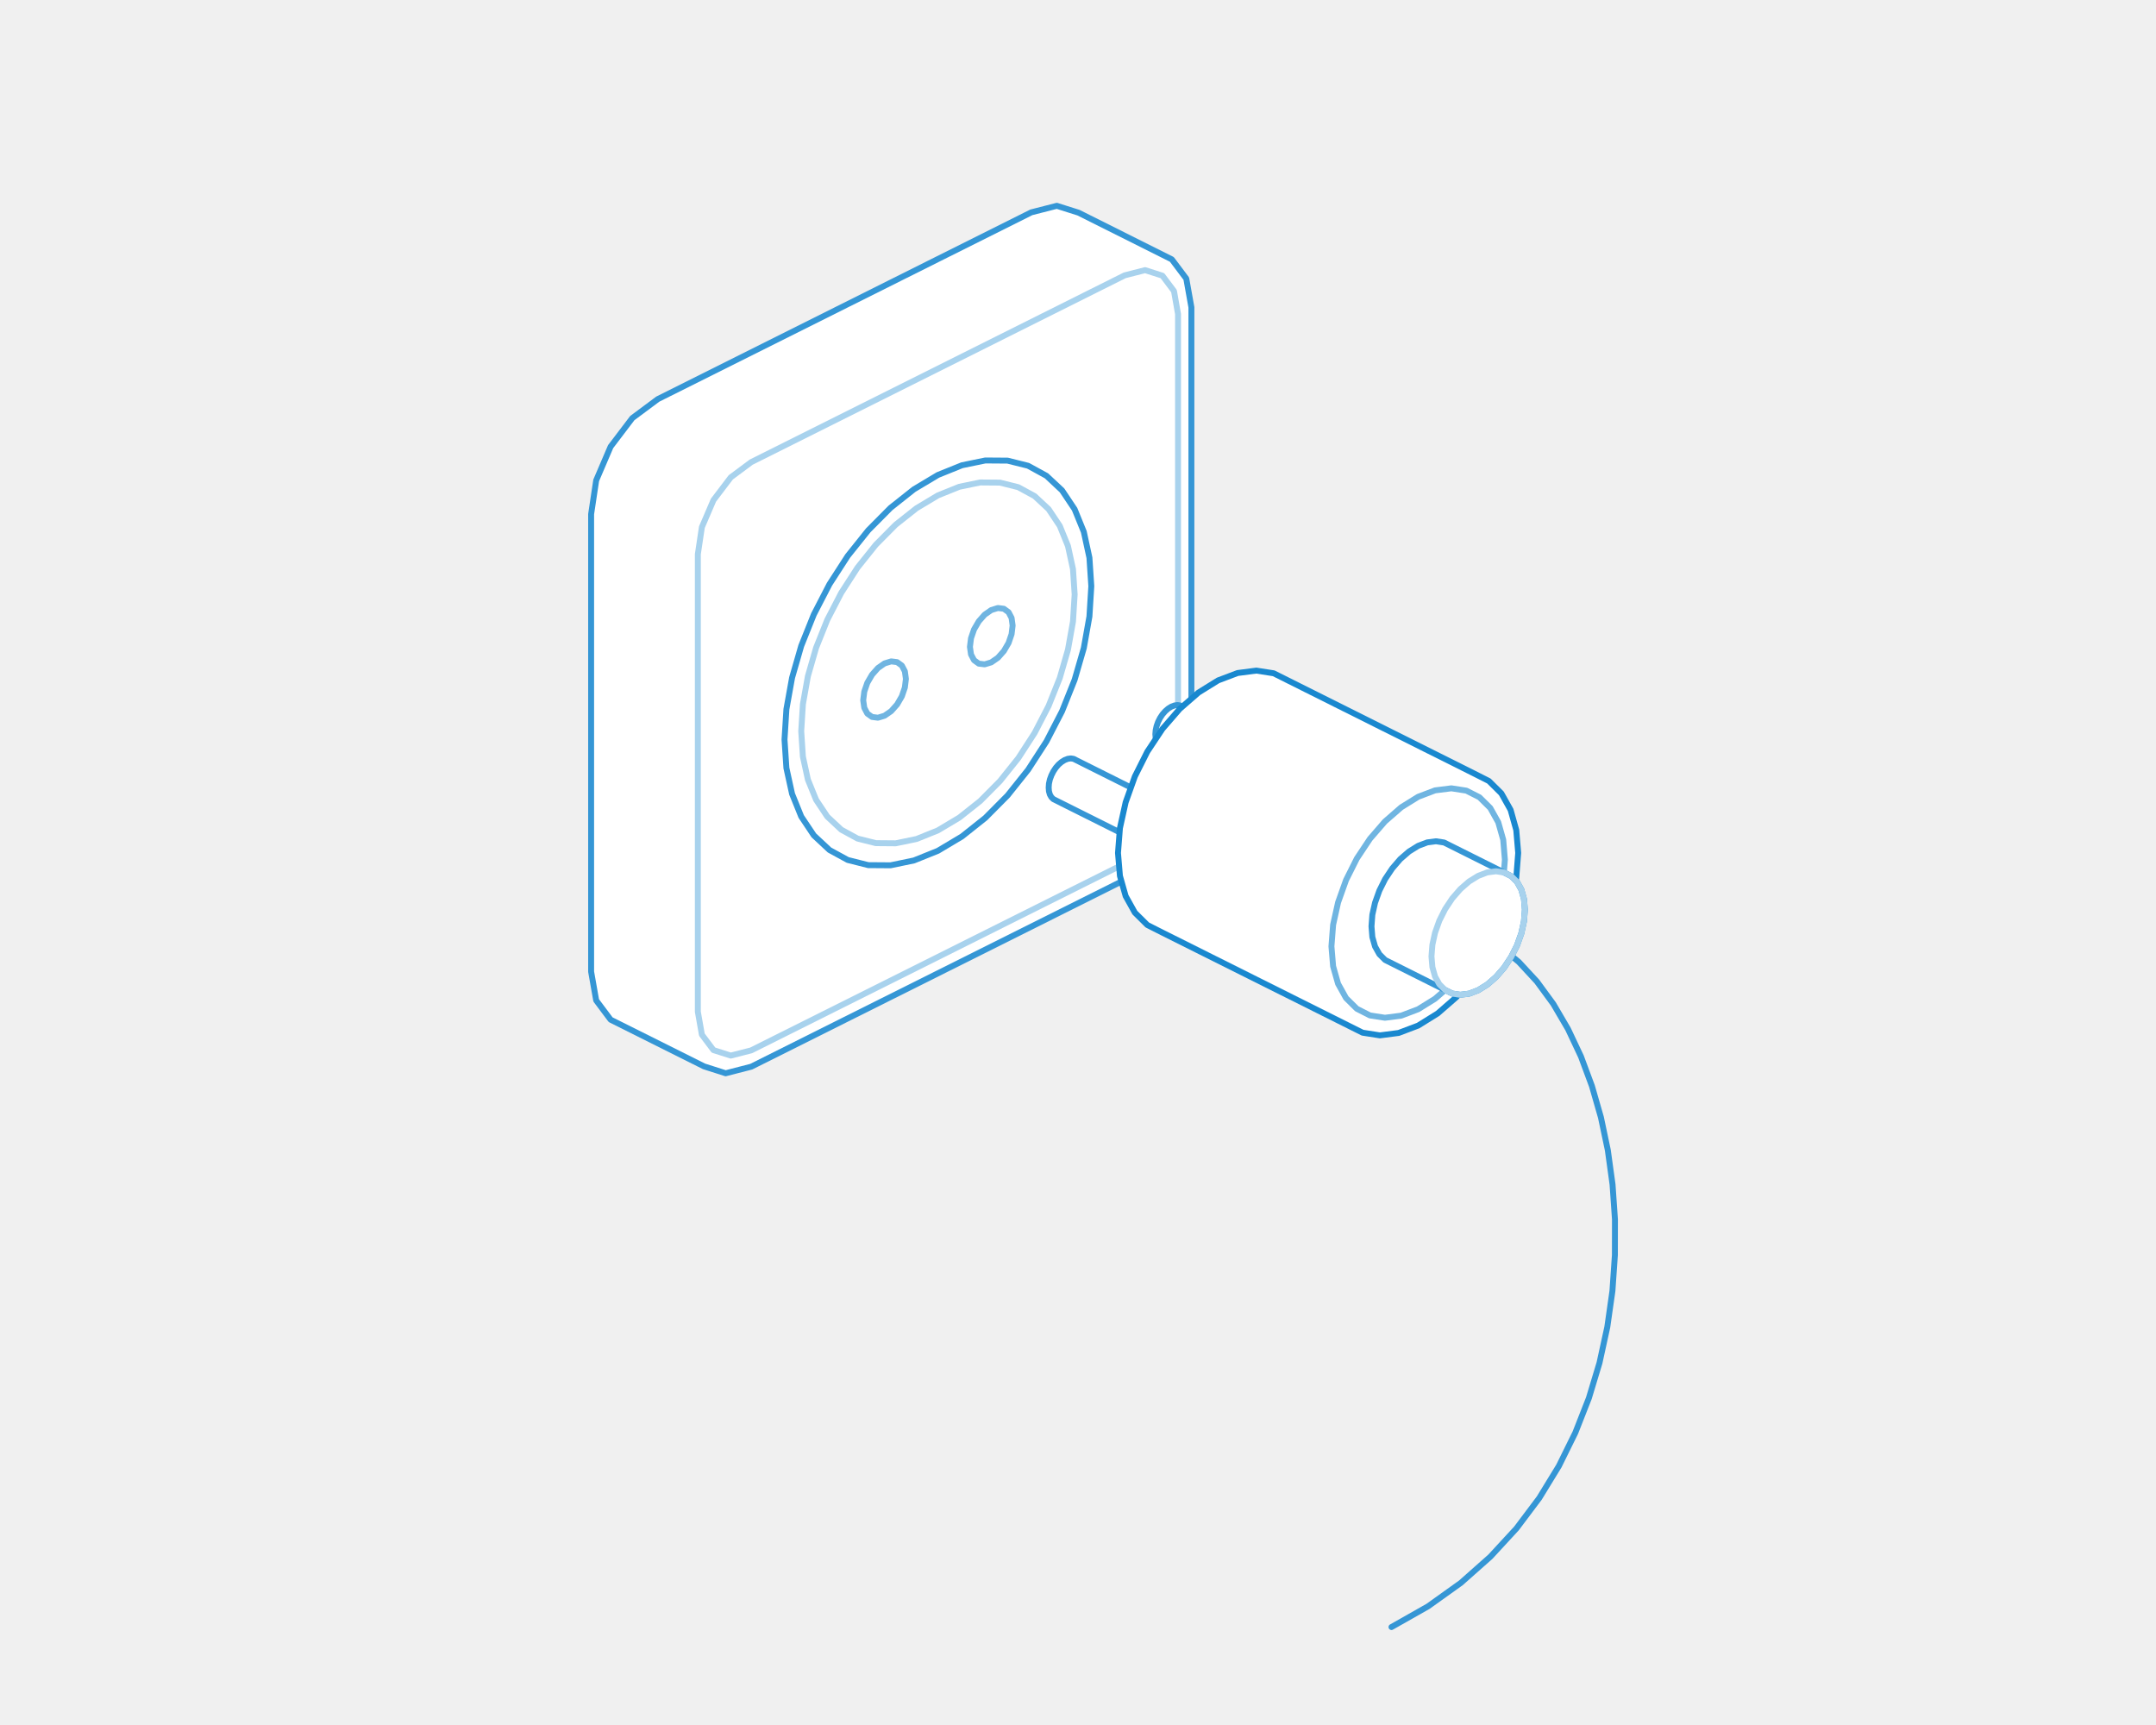
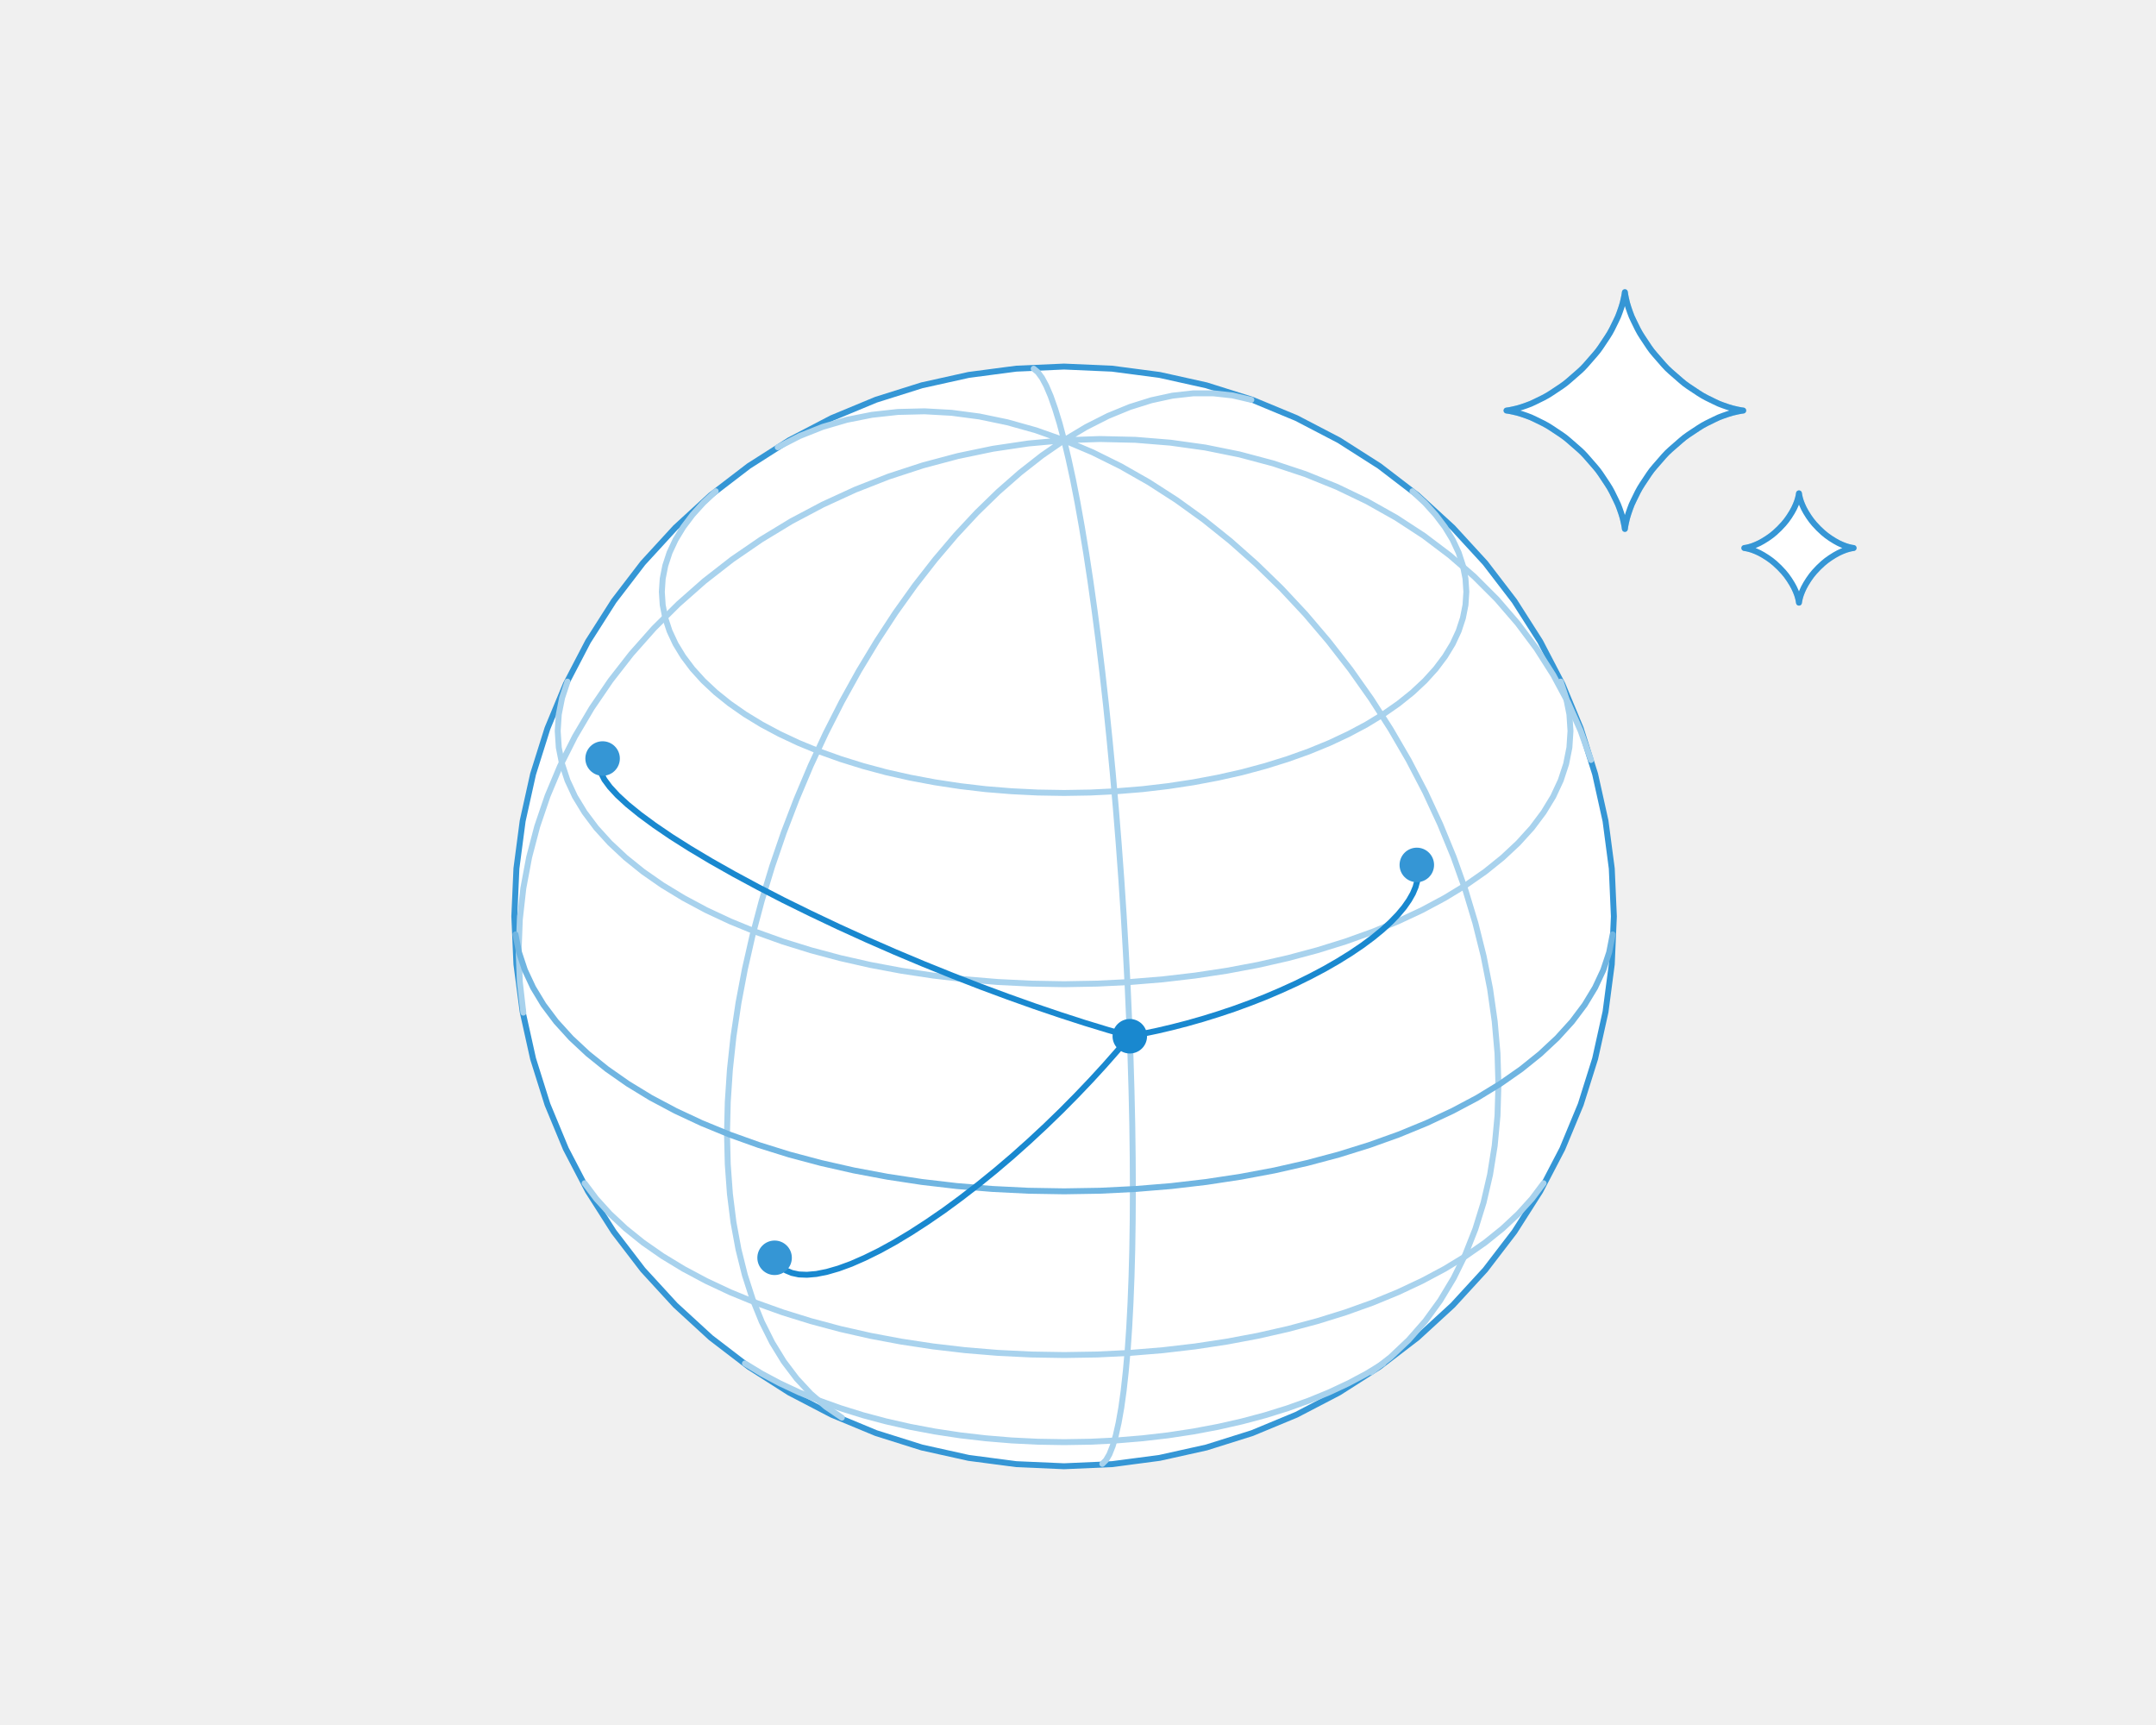
- <svg xmlns="http://www.w3.org/2000/svg" viewBox="0 0 400 320" width="400" height="320" role="img" aria-label="A plug with a cable, about to slide into a wall socket.">
+ <svg xmlns="http://www.w3.org/2000/svg" viewBox="0 0 400 320" width="400" height="320" role="img" aria-label="A globe with service points on it, linked by arcs to one hub, and two AI sparks beside it.">
  <g>
-     <g>
-       <path d="M109.67 95.38L110.61 89.11L113.29 82.85L117.31 77.56L122.04 74.04L191.34 39.39L196.07 38.18L200.09 39.45L217.41 48.12L220.09 51.69L221.04 57.02L221.04 141.89L220.09 148.16L217.41 154.42L213.4 159.71L208.66 163.23L139.37 197.88L134.63 199.1L130.62 197.82L113.29 189.16L110.61 185.58L109.67 180.25Z" fill="#FFFFFF" stroke="#3596D5" stroke-width="1.1" stroke-linecap="round" stroke-linejoin="round" vector-effect="non-scaling-stroke" />
-       <path d="M129.47 102.81L130.22 97.79L132.37 92.78L135.58 88.55L139.37 85.73L208.66 51.08L212.45 50.11L215.66 51.14L217.81 54L218.56 58.26L218.56 143.13L217.81 148.15L215.66 153.15L212.45 157.39L208.66 160.2L139.37 194.85L135.58 195.82L132.37 194.8L130.22 191.94L129.47 187.68Z" fill="none" stroke="#A8D2ED" stroke-width="1.1" stroke-linecap="round" stroke-linejoin="round" vector-effect="non-scaling-stroke" />
-     </g>
-     <path d="M145.55 137.2L145.9 131.57L146.95 125.73L148.65 119.82L150.99 113.99L153.89 108.38L157.28 103.13L161.09 98.37L165.22 94.21L169.56 90.77L174.01 88.11L178.47 86.31L182.81 85.42L186.93 85.45L190.74 86.4L194.14 88.26L197.04 90.97L199.37 94.46L201.08 98.66L202.12 103.46L202.47 108.74L202.12 114.37L201.08 120.21L199.37 126.11L197.04 131.94L194.14 137.55L190.74 142.8L186.93 147.57L182.81 151.72L178.47 155.17L174.01 157.83L169.56 159.62L165.22 160.52L161.09 160.49L157.28 159.53L153.89 157.68L150.99 154.97L148.65 151.47L146.95 147.27L145.9 142.48Z" fill="none" stroke="#3596D5" stroke-width="1.1" stroke-linecap="round" stroke-linejoin="round" vector-effect="non-scaling-stroke" />
-     <path d="M148.65 135.65L148.96 130.64L149.89 125.43L151.41 120.16L153.49 114.97L156.08 109.97L159.1 105.29L162.5 101.04L166.17 97.34L170.05 94.27L174.01 91.9L177.98 90.3L181.85 89.5L185.53 89.53L188.92 90.38L191.95 92.03L194.54 94.44L196.62 97.56L198.14 101.3L199.07 105.58L199.38 110.28L199.07 115.3L198.14 120.51L196.62 125.77L194.54 130.97L191.95 135.97L188.92 140.65L185.53 144.89L181.85 148.6L177.98 151.67L174.01 154.04L170.05 155.64L166.17 156.44L162.5 156.41L159.1 155.56L156.08 153.91L153.49 151.49L151.41 148.37L149.89 144.63L148.96 140.36Z" fill="none" stroke="#A8D2ED" stroke-width="1.1" stroke-linecap="round" stroke-linejoin="round" vector-effect="non-scaling-stroke" />
-     <path d="M179.95 120L180.15 118.4L180.71 116.77L181.59 115.26L182.69 114.02L183.91 113.17L185.14 112.79L186.24 112.93L187.12 113.57L187.68 114.64L187.87 116.04L187.68 117.63L187.12 119.27L186.24 120.78L185.14 122.02L183.91 122.87L182.69 123.24L181.59 123.11L180.71 122.47L180.15 121.4Z" fill="none" stroke="#70B5E1" stroke-width="1.1" stroke-linecap="round" stroke-linejoin="round" vector-effect="non-scaling-stroke" />
-     <path d="M160.15 129.9L160.35 128.3L160.91 126.67L161.79 125.16L162.89 123.92L164.11 123.07L165.34 122.69L166.44 122.83L167.32 123.47L167.88 124.54L168.07 125.94L167.88 127.53L167.32 129.17L166.44 130.68L165.34 131.92L164.11 132.77L162.89 133.14L161.79 133L160.91 132.37L160.35 131.3Z" fill="none" stroke="#70B5E1" stroke-width="1.1" stroke-linecap="round" stroke-linejoin="round" vector-effect="non-scaling-stroke" />
-     <path d="M214.35 136.21L214.41 135.47L214.58 134.7L214.85 133.94L215.22 133.2L215.67 132.52L216.19 131.93L216.74 131.45L217.32 131.09L217.9 130.87L218.46 130.79L218.97 130.87L237.54 140.15L237.99 140.38L238.36 140.75L238.63 141.24L238.8 141.84L238.86 142.52L238.8 143.26L238.63 144.02L238.36 144.79L237.99 145.53L237.54 146.2L237.02 146.8L236.47 147.28L235.89 147.64L235.31 147.86L234.75 147.93L234.24 147.85L215.67 138.57L215.22 138.35L214.85 137.98L214.58 137.49L214.41 136.89Z" fill="#FFFFFF" stroke="#3596D5" stroke-width="1.1" stroke-linecap="round" stroke-linejoin="round" vector-effect="non-scaling-stroke" />
-     <path d="M194.56 146.11L194.61 145.37L194.78 144.6L195.06 143.84L195.43 143.1L195.88 142.42L196.39 141.83L196.95 141.35L197.53 140.99L198.1 140.77L198.66 140.69L199.18 140.77L217.74 150.05L218.19 150.28L218.56 150.65L218.83 151.14L219 151.74L219.06 152.42L219 153.16L218.83 153.92L218.56 154.69L218.19 155.43L217.74 156.1L217.22 156.7L216.67 157.18L216.09 157.54L215.51 157.76L214.95 157.83L214.44 157.75L195.88 148.47L195.43 148.24L195.06 147.88L194.78 147.39L194.61 146.79Z" fill="#FFFFFF" stroke="#3596D5" stroke-width="1.1" stroke-linecap="round" stroke-linejoin="round" vector-effect="non-scaling-stroke" />
-     <path d="M274.25 173.08L278.14 175.44L281.78 178.45L285.13 182.07L288.18 186.23L290.91 190.89L293.31 195.98L295.35 201.47L297.02 207.29L298.3 213.38L299.17 219.71L299.62 226.2L299.61 232.82L299.15 239.49L298.2 246.18L296.75 252.83L294.78 259.37L292.27 265.77L289.21 271.97L285.58 277.9L281.35 283.53L276.51 288.78L271.05 293.62L264.94 297.99L258.16 301.83" fill="none" stroke="#3596D5" stroke-width="1.1" stroke-linecap="round" stroke-linejoin="round" vector-effect="non-scaling-stroke" />
-     <path d="M207.42 158.23L207.78 153.62L208.84 148.83L210.55 144.04L212.86 139.44L215.67 135.21L218.88 131.5L222.36 128.47L225.99 126.22L229.61 124.85L233.09 124.4L236.3 124.9L273.42 143.46L276.23 144.88L278.54 147.17L280.26 150.24L281.31 153.98L281.67 158.23L281.31 162.85L280.26 167.64L278.54 172.43L276.23 177.03L273.42 181.26L270.21 184.97L266.73 188L263.11 190.25L259.49 191.62L256.01 192.07L252.8 191.57L215.67 173.01L212.86 171.59L210.55 169.3L208.84 166.23L207.78 162.49Z" fill="#FFFFFF" stroke="#1988CF" stroke-width="1.1" stroke-linecap="round" stroke-linejoin="round" vector-effect="non-scaling-stroke" />
-     <path d="M247.02 175.56L247.33 171.56L248.25 167.41L249.73 163.26L251.73 159.27L254.17 155.6L256.95 152.39L259.97 149.76L263.11 147.81L266.25 146.62L269.27 146.24L272.05 146.67L274.48 147.9L276.48 149.88L277.97 152.54L278.89 155.78L279.2 159.47L278.89 163.47L277.97 167.62L276.48 171.77L274.48 175.76L272.05 179.43L269.27 182.64L266.25 185.27L263.11 187.22L259.97 188.41L256.95 188.8L254.17 188.37L251.73 187.13L249.73 185.15L248.25 182.49L247.33 179.25Z" fill="none" stroke="#70B5E1" stroke-width="1.1" stroke-linecap="round" stroke-linejoin="round" vector-effect="non-scaling-stroke" />
-     <path d="M254.45 171.85L254.61 169.69L255.11 167.46L255.91 165.22L256.98 163.08L258.3 161.1L259.79 159.37L261.42 157.96L263.11 156.91L264.8 156.27L266.42 156.06L267.92 156.29L279.06 161.86L280.37 162.52L281.45 163.59L282.25 165.02L282.74 166.77L282.91 168.75L282.74 170.91L282.25 173.14L281.45 175.38L280.37 177.52L279.06 179.5L277.56 181.23L275.94 182.64L274.25 183.69L272.56 184.33L270.93 184.54L269.43 184.31L258.3 178.74L256.98 178.08L255.91 177.01L255.11 175.58L254.61 173.83Z" fill="#FFFFFF" stroke="#3596D5" stroke-width="1.1" stroke-linecap="round" stroke-linejoin="round" vector-effect="non-scaling-stroke" />
-     <path d="M265.58 177.42L265.75 175.26L266.24 173.03L267.04 170.79L268.12 168.64L269.43 166.67L270.93 164.94L272.56 163.52L274.25 162.48L275.94 161.83L277.56 161.63L279.06 161.86L280.37 162.52L281.45 163.59L282.25 165.02L282.74 166.77L282.91 168.75L282.74 170.91L282.25 173.14L281.45 175.38L280.37 177.52L279.06 179.5L277.56 181.23L275.94 182.64L274.25 183.69L272.56 184.33L270.93 184.54L269.43 184.31L268.12 183.65L267.04 182.58L266.24 181.15L265.75 179.4Z" fill="none" stroke="#A8D2ED" stroke-width="1.1" stroke-linecap="round" stroke-linejoin="round" vector-effect="non-scaling-stroke" />
+     <path d="M95.42 170L95.81 161.11L96.97 152.29L98.9 143.6L101.57 135.11L104.98 126.89L109.09 119L113.87 111.5L119.28 104.44L125.3 97.88L131.86 91.86L138.92 86.45L146.42 81.67L154.31 77.56L162.53 74.15L171.02 71.48L179.71 69.55L188.53 68.39L197.42 68L206.31 68.39L215.13 69.55L223.82 71.48L232.31 74.15L240.53 77.56L248.42 81.67L255.92 86.45L262.98 91.86L269.54 97.88L275.56 104.44L280.97 111.5L285.75 119L289.86 126.89L293.27 135.11L295.94 143.6L297.87 152.29L299.03 161.11L299.42 170L299.03 178.89L297.87 187.71L295.94 196.4L293.27 204.89L289.86 213.11L285.75 221L280.97 228.5L275.56 235.56L269.54 242.12L262.98 248.14L255.92 253.55L248.42 258.33L240.53 262.44L232.31 265.85L223.82 268.52L215.13 270.45L206.31 271.61L197.42 272L188.53 271.61L179.71 270.45L171.02 268.52L162.53 265.85L154.31 262.44L146.42 258.33L138.92 253.55L131.86 248.14L125.3 242.12L119.28 235.56L113.87 228.5L109.09 221L104.98 213.11L101.57 204.89L98.9 196.4L96.97 187.71L95.81 178.89Z" fill="#FFFFFF" stroke="#3596D5" stroke-width="1.1" stroke-linecap="round" stroke-linejoin="round" vector-effect="non-scaling-stroke" />
+     <path d="M250.19 256.6L246.63 258.27L242.85 259.82L238.88 261.24L234.74 262.53L230.43 263.68L225.98 264.69L221.41 265.55L216.74 266.26L211.98 266.81L207.16 267.21L202.3 267.45L197.42 267.53L192.54 267.45L187.68 267.21L182.86 266.81L178.1 266.26L173.43 265.55L168.86 264.69L164.41 263.68L160.1 262.53L155.96 261.24L151.99 259.82L148.21 258.27L144.65 256.6L141.31 254.82L138.21 252.93M256.63 252.93L253.53 254.82L250.19 256.6M263.85 237.61L259.36 239.72L254.61 241.67L249.61 243.46L244.39 245.08L238.97 246.53L233.37 247.8L227.62 248.88L221.74 249.77L215.75 250.47L209.68 250.97L203.56 251.27L197.42 251.37L191.28 251.27L185.16 250.97L179.09 250.47L173.1 249.77L167.22 248.88L161.47 247.8L155.87 246.53L150.45 245.08L145.23 243.46L140.23 241.67L135.48 239.72L130.99 237.61L126.79 235.37L122.89 233L119.3 230.5L116.06 227.89L113.16 225.18L110.62 222.38L108.46 219.5M286.38 219.5L284.22 222.38L281.68 225.18L278.78 227.89L275.54 230.5L271.95 233L268.05 235.37L263.85 237.61M263.85 168.82L259.36 170.92L254.61 172.87L249.61 174.66L244.39 176.28L238.97 177.73L233.37 179L227.62 180.08L221.74 180.97L215.75 181.67L209.68 182.17L203.56 182.47L197.42 182.58L191.28 182.47L185.16 182.17L179.09 181.67L173.1 180.97L167.22 180.08L161.47 179L155.87 177.73L150.45 176.28L145.23 174.66L140.23 172.87L135.48 170.92L130.99 168.82L126.79 166.57L122.89 164.2L119.3 161.7L116.06 159.09L113.16 156.38L110.62 153.58L108.46 150.7L106.67 147.76L105.28 144.77L104.28 141.73L103.67 138.67L103.47 135.6L103.67 132.53L104.28 129.47L105.28 126.44M289.56 126.44L290.56 129.47L291.17 132.53L291.37 135.6L291.17 138.67L290.56 141.73L289.56 144.77L288.17 147.76L286.38 150.7L284.22 153.58L281.68 156.38L278.78 159.09L275.54 161.7L271.95 164.2L268.05 166.57L263.85 168.82M250.19 136.17L246.63 137.84L242.85 139.39L238.88 140.81L234.74 142.1L230.43 143.26L225.98 144.26L221.41 145.12L216.74 145.83L211.98 146.39L207.16 146.78L202.3 147.02L197.42 147.1L192.54 147.02L187.68 146.78L182.86 146.39L178.1 145.83L173.43 145.12L168.86 144.26L164.41 143.26L160.1 142.1L155.96 140.81L151.99 139.39L148.21 137.84L144.65 136.17L141.31 134.39L138.21 132.5L135.37 130.52L132.79 128.45L130.48 126.29L128.47 124.07L126.75 121.78L125.33 119.45L124.22 117.07L123.43 114.66L122.95 112.23L122.79 109.79L122.95 107.35L123.43 104.92L124.22 102.51L125.33 100.13L126.75 97.79L128.47 95.51L130.48 93.28L132.79 91.13M262.05 91.13L264.36 93.28L266.37 95.51L268.09 97.79L269.51 100.13L270.62 102.51L271.41 104.92L271.89 107.35L272.05 109.79L271.89 112.23L271.41 114.66L270.62 117.07L269.51 119.45L268.09 121.78L266.37 124.07L264.36 126.29L262.05 128.45L259.47 130.52L256.63 132.5L253.53 134.39L250.19 136.17" fill="none" stroke="#A8D2ED" stroke-width="1.1" stroke-linecap="round" stroke-linejoin="round" vector-effect="non-scaling-stroke" />
+     <path d="M210.18 220.6L210.15 214.71L210.07 208.64L209.93 202.39L209.74 196.01L209.5 189.52L209.21 182.94L208.86 176.31L208.47 169.65L208.03 163L207.54 156.37L207.01 149.8L206.44 143.32L205.83 136.95L205.19 130.72L204.51 124.66L203.8 118.8L203.06 113.15L202.3 107.75L201.52 102.62L200.72 97.77L199.91 93.23L199.09 89.03L198.25 85.16L197.42 81.67L196.59 78.55L195.75 75.82L194.93 73.49L194.12 71.58L193.32 70.09L192.54 69.03L191.78 68.4M204.51 271.56L205.19 270.88L205.83 269.78L206.44 268.24L207.01 266.29L207.54 263.92L208.03 261.15L208.47 257.99L208.86 254.45L209.21 250.55L209.5 246.31L209.74 241.74L209.93 236.86L210.07 231.7L210.15 226.27L210.18 220.6M134.88 210.29L135.02 204.43L135.42 198.41L136.08 192.28L137.01 186.05L138.2 179.76L139.64 173.42L141.33 167.07L143.26 160.72L145.42 154.42L147.81 148.19L150.4 142.05L153.2 136.03L156.19 130.15L159.35 124.45L162.68 118.94L166.15 113.64L169.76 108.59L173.49 103.81L177.32 99.3L181.23 95.1L185.22 91.22L189.26 87.68L193.33 84.49L197.42 81.67L201.51 79.22L205.58 77.16L209.62 75.5L213.61 74.25L217.52 73.4L221.35 72.97L225.08 72.96L228.69 73.36L232.16 74.17M156.19 262.98L153.2 260.95L150.4 258.53L147.81 255.74L145.42 252.58L143.26 249.06L141.33 245.2L139.64 241.03L138.2 236.55L137.01 231.78L136.08 226.75L135.42 221.47L135.02 215.98L134.88 210.29M96.22 176.38L96.44 170.59L97.09 164.79L98.17 159.02L99.67 153.3L101.59 147.65L103.92 142.09L106.66 136.65L109.78 131.36L113.28 126.23L117.13 121.29L121.33 116.55L125.86 112.05L130.69 107.79L135.81 103.8L141.2 100.1L146.82 96.69L152.66 93.6L158.69 90.83L164.89 88.4L171.23 86.33L177.68 84.61L184.21 83.25L190.8 82.27L197.42 81.67L204.04 81.44L210.63 81.59L217.16 82.12L223.61 83.02L229.95 84.3L236.15 85.95L242.18 87.95L248.02 90.31L253.64 93.01L259.03 96.04L264.15 99.38L268.98 103.03L273.51 106.96L277.71 111.16L281.56 115.62L285.06 120.31L288.18 125.21L290.92 130.3L293.25 135.57L295.17 140.98M97.09 187.85L96.44 182.14L96.22 176.38M144.29 82.97L148.37 80.88L152.65 79.18L157.13 77.87L161.78 76.95L166.58 76.42L171.52 76.3L176.56 76.58L181.7 77.26L186.9 78.34L192.15 79.81L197.42 81.67L202.69 83.9L207.94 86.5L213.14 89.46L218.28 92.77L223.32 96.4L228.26 100.36L233.06 104.61L237.71 109.13L242.19 113.92L246.47 118.95L250.55 124.2L254.4 129.65L258 135.27L261.35 141.03L264.42 146.92L267.2 152.91L269.69 158.97L271.87 165.08L273.72 171.22L275.25 177.34L276.45 183.43L277.31 189.47L277.83 195.42L278 201.27L277.83 206.98L277.31 212.53L276.45 217.9L275.25 223.07L273.72 228L271.87 232.69L269.69 237.11L267.2 241.25L264.42 245.08L261.35 248.58L258 251.75L254.4 254.57" fill="none" stroke="#A8D2ED" stroke-width="1.1" stroke-linecap="round" stroke-linejoin="round" vector-effect="non-scaling-stroke" />
+     <path d="M269.54 206.06L264.67 208.34L259.51 210.46L254.09 212.4L248.42 214.17L242.53 215.74L236.45 217.12L230.21 218.29L223.82 219.26L217.32 220.02L210.73 220.56L204.09 220.89L197.42 221L190.75 220.89L184.11 220.56L177.52 220.02L171.02 219.26L164.63 218.29L158.39 217.12L152.31 215.74L146.42 214.17L140.75 212.4L135.33 210.46L130.17 208.34L125.3 206.06L120.73 203.63L116.5 201.05L112.61 198.33L109.09 195.5L105.94 192.56L103.18 189.52L100.83 186.39L98.9 183.2L97.38 179.95L96.29 176.66L95.64 173.34M299.2 173.34L298.55 176.66L297.46 179.95L295.94 183.2L294.01 186.39L291.66 189.52L288.9 192.56L285.75 195.5L282.23 198.33L278.34 201.05L274.11 203.63L269.54 206.06" fill="none" stroke="#70B5E1" stroke-width="1.1" stroke-linecap="round" stroke-linejoin="round" vector-effect="non-scaling-stroke" />
+     <path d="M209.61 192.23L207.35 194.88L204.95 197.61L202.41 200.38L199.72 203.2L196.91 206.04L193.98 208.88L190.96 211.69L187.86 214.46L184.7 217.15L181.51 219.74L178.31 222.21L175.14 224.54L172 226.7L168.94 228.68L165.98 230.46L163.14 232.02L160.44 233.35L157.91 234.46L155.56 235.32L153.41 235.94L151.46 236.33L149.72 236.48L148.21 236.42L146.91 236.14L145.82 235.68L144.93 235.04L144.23 234.25L143.71 233.33" fill="none" stroke="#1988CF" stroke-width="1.1" stroke-linecap="round" stroke-linejoin="round" vector-effect="non-scaling-stroke" />
+     <path d="M209.61 192.23L205.55 191.06L201.25 189.75L196.71 188.28L191.96 186.67L187.02 184.91L181.92 183.02L176.69 180.99L171.39 178.85L166.06 176.61L160.74 174.28L155.49 171.89L150.35 169.45L145.37 167L140.61 164.54L136.1 162.11L131.89 159.73L128.02 157.42L124.51 155.2L121.4 153.08L118.7 151.09L116.42 149.24L114.57 147.54L113.15 146L112.13 144.62L111.52 143.4L111.28 142.35L111.39 141.46L111.8 140.71" fill="none" stroke="#1988CF" stroke-width="1.1" stroke-linecap="round" stroke-linejoin="round" vector-effect="non-scaling-stroke" />
+     <path d="M209.61 192.23L212.13 191.75L214.75 191.2L217.47 190.56L220.26 189.84L223.11 189.03L226.01 188.13L228.94 187.15L231.87 186.08L234.78 184.94L237.64 183.72L240.45 182.44L243.16 181.1L245.77 179.72L248.24 178.3L250.56 176.86L252.72 175.4L254.69 173.94L256.46 172.49L258.02 171.06L259.37 169.66L260.5 168.31L261.42 166.99L262.13 165.74L262.63 164.55L262.94 163.42L263.07 162.36L263.03 161.37L262.86 160.45" fill="none" stroke="#1988CF" stroke-width="1.1" stroke-linecap="round" stroke-linejoin="round" vector-effect="non-scaling-stroke" />
+     <circle r="3.2" cx="209.61" cy="192.23" fill="#1988CF" stroke="none" />
+     <circle r="3.2" cx="143.71" cy="233.33" fill="#3596D5" stroke="none" />
+     <circle r="3.2" cx="111.8" cy="140.71" fill="#3596D5" stroke="none" />
+     <circle r="0" cx="104.09" cy="158.88" fill="#3596D5" stroke="none" />
+     <circle r="0" cx="154.78" cy="94.94" fill="#3596D5" stroke="none" />
+     <circle r="0" cx="218.93" cy="160.71" fill="#3596D5" stroke="none" />
+     <circle r="0" cx="278.78" cy="129.28" fill="#3596D5" stroke="none" />
+     <circle r="0" cx="294.68" cy="199.13" fill="#3596D5" stroke="none" />
+     <circle r="3.2" cx="262.86" cy="160.45" fill="#3596D5" stroke="none" />
+     <path d="M279.64 76.18L279.5 76.16L279.64 76.14L279.64 76.14L279.92 76.1L280.2 76.05L280.73 75.94L281.54 75.75L282.33 75.51L283.23 75.2L284.02 74.9L284.79 74.54L286.34 73.78L287.09 73.37L287.81 72.92L289.72 71.65L290.41 71.15L291.06 70.61L293.01 68.91L293.63 68.33L294.21 67.71L295.91 65.76L296.45 65.11L296.95 64.42L298.22 62.51L298.67 61.79L299.08 61.04L299.84 59.49L300.2 58.72L300.5 57.93L300.81 57.03L301.05 56.24L301.24 55.43L301.35 54.9L301.4 54.62L301.44 54.34L301.44 54.34L301.46 54.2L301.48 54.34L301.48 54.34L301.52 54.62L301.57 54.9L301.68 55.43L301.87 56.24L302.11 57.03L302.42 57.93L302.72 58.72L303.08 59.49L303.84 61.04L304.25 61.79L304.7 62.51L305.97 64.42L306.47 65.11L307.01 65.76L308.71 67.71L309.29 68.33L309.91 68.91L311.86 70.61L312.51 71.15L313.2 71.65L315.11 72.92L315.83 73.37L316.58 73.78L318.13 74.54L318.9 74.9L319.69 75.2L320.59 75.51L321.38 75.75L322.19 75.94L322.72 76.05L323 76.1L323.28 76.14L323.28 76.14L323.42 76.16L323.28 76.18L323.28 76.18L323 76.22L322.72 76.27L322.19 76.38L321.38 76.57L320.59 76.81L319.69 77.12L318.9 77.42L318.13 77.78L316.58 78.54L315.83 78.95L315.11 79.4L313.2 80.67L312.51 81.17L311.86 81.71L309.91 83.41L309.29 83.99L308.71 84.61L307.01 86.56L306.47 87.21L305.97 87.9L304.7 89.81L304.25 90.53L303.84 91.28L303.08 92.83L302.72 93.6L302.42 94.39L302.11 95.29L301.87 96.08L301.68 96.89L301.57 97.42L301.52 97.7L301.48 97.98L301.48 97.98L301.46 98.12L301.44 97.98L301.44 97.98L301.4 97.7L301.35 97.42L301.24 96.89L301.05 96.08L300.81 95.29L300.5 94.39L300.2 93.6L299.84 92.83L299.08 91.28L298.67 90.53L298.22 89.81L296.95 87.9L296.45 87.21L295.91 86.56L294.21 84.61L293.63 83.99L293.01 83.41L291.06 81.71L290.41 81.17L289.72 80.67L287.81 79.4L287.09 78.95L286.34 78.54L284.79 77.78L284.02 77.42L283.23 77.12L282.33 76.81L281.54 76.57L280.73 76.38L280.2 76.27L279.92 76.22L279.64 76.18Z" fill="#FFFFFF" stroke="#A8D2ED" stroke-width="1.1" stroke-linecap="round" stroke-linejoin="round" vector-effect="non-scaling-stroke" />
+     <path d="M279.64 76.18L279.5 76.16L279.64 76.14L279.64 76.14L279.92 76.1L280.2 76.05L280.73 75.94L281.54 75.75L282.33 75.51L283.23 75.2L284.02 74.9L284.79 74.54L286.34 73.78L287.09 73.37L287.81 72.92L289.72 71.65L290.41 71.15L291.06 70.61L293.01 68.91L293.63 68.33L294.21 67.71L295.91 65.76L296.45 65.11L296.95 64.42L298.22 62.51L298.67 61.79L299.08 61.04L299.84 59.49L300.2 58.72L300.5 57.93L300.81 57.03L301.05 56.24L301.24 55.43L301.35 54.9L301.4 54.62L301.44 54.34L301.44 54.34L301.46 54.2L301.48 54.34L301.48 54.34L301.52 54.62L301.57 54.9L301.68 55.43L301.87 56.24L302.11 57.03L302.42 57.93L302.72 58.72L303.08 59.49L303.84 61.04L304.25 61.79L304.7 62.51L305.97 64.42L306.47 65.11L307.01 65.76L308.71 67.71L309.29 68.33L309.91 68.91L311.86 70.61L312.51 71.15L313.2 71.65L315.11 72.92L315.83 73.37L316.58 73.78L318.13 74.54L318.9 74.9L319.69 75.2L320.59 75.51L321.38 75.75L322.19 75.94L322.72 76.05L323 76.1L323.28 76.14L323.28 76.14L323.42 76.16L323.28 76.18L323.28 76.18L323 76.22L322.72 76.27L322.19 76.38L321.38 76.57L320.59 76.81L319.69 77.12L318.9 77.42L318.13 77.78L316.58 78.54L315.83 78.95L315.11 79.4L313.2 80.67L312.51 81.17L311.86 81.71L309.91 83.41L309.29 83.99L308.71 84.61L307.01 86.56L306.47 87.21L305.97 87.9L304.7 89.81L304.25 90.53L303.84 91.28L303.08 92.83L302.72 93.6L302.42 94.39L302.11 95.29L301.87 96.08L301.68 96.89L301.57 97.42L301.52 97.7L301.48 97.98L301.48 97.98L301.46 98.12L301.44 97.98L301.44 97.98L301.4 97.7L301.35 97.42L301.24 96.89L301.05 96.08L300.81 95.29L300.5 94.39L300.2 93.6L299.84 92.83L299.08 91.28L298.67 90.53L298.22 89.81L296.95 87.9L296.45 87.21L295.91 86.56L294.21 84.61L293.63 83.99L293.01 83.41L291.06 81.71L290.41 81.17L289.72 80.67L287.81 79.4L287.09 78.95L286.34 78.54L284.79 77.78L284.02 77.42L283.23 77.12L282.33 76.81L281.54 76.57L280.73 76.38L280.2 76.27L279.92 76.22L279.64 76.18Z" fill="#FFFFFF" stroke="#3596D5" stroke-width="1.1" stroke-linecap="round" stroke-linejoin="round" vector-effect="non-scaling-stroke" />
+     <path d="M323.69 101.67L323.62 101.66L323.69 101.65L323.69 101.65L323.82 101.63L323.95 101.61L324.19 101.56L324.56 101.47L324.93 101.36L325.14 101.29L325.71 101.07L326.26 100.82L326.43 100.74L327.12 100.36L327.79 99.94L327.96 99.83L328.65 99.34L329.31 98.8L329.51 98.61L330.13 98.03L330.71 97.41L330.9 97.21L331.44 96.55L331.93 95.86L332.04 95.69L332.46 95.02L332.84 94.33L332.92 94.16L333.17 93.61L333.39 93.04L333.46 92.83L333.57 92.46L333.66 92.09L333.71 91.85L333.73 91.72L333.75 91.59L333.75 91.59L333.76 91.52L333.77 91.59L333.77 91.59L333.79 91.72L333.81 91.85L333.86 92.09L333.95 92.46L334.06 92.83L334.13 93.04L334.35 93.61L334.6 94.16L334.68 94.33L335.06 95.02L335.48 95.69L335.59 95.86L336.08 96.55L336.62 97.21L336.81 97.41L337.39 98.03L338.01 98.61L338.21 98.8L338.87 99.34L339.56 99.83L339.73 99.94L340.4 100.36L341.09 100.74L341.26 100.82L341.81 101.07L342.38 101.29L342.59 101.36L342.96 101.47L343.33 101.56L343.57 101.61L343.7 101.63L343.83 101.65L343.83 101.65L343.9 101.66L343.83 101.67L343.83 101.67L343.7 101.69L343.57 101.71L343.33 101.76L342.96 101.85L342.59 101.96L342.38 102.03L341.81 102.25L341.26 102.5L341.09 102.58L340.4 102.96L339.73 103.38L339.56 103.49L338.87 103.98L338.21 104.52L338.01 104.71L337.39 105.29L336.81 105.91L336.62 106.11L336.08 106.77L335.59 107.46L335.48 107.63L335.06 108.3L334.68 108.99L334.6 109.16L334.35 109.71L334.13 110.28L334.06 110.49L333.95 110.86L333.86 111.23L333.81 111.47L333.79 111.6L333.77 111.73L333.77 111.73L333.76 111.8L333.75 111.73L333.75 111.73L333.73 111.6L333.71 111.47L333.66 111.23L333.57 110.86L333.46 110.49L333.39 110.28L333.17 109.71L332.92 109.16L332.84 108.99L332.46 108.3L332.04 107.63L331.93 107.46L331.44 106.77L330.9 106.11L330.71 105.91L330.13 105.29L329.51 104.71L329.31 104.52L328.65 103.98L327.96 103.49L327.79 103.38L327.12 102.96L326.43 102.58L326.26 102.5L325.71 102.25L325.14 102.03L324.93 101.96L324.56 101.85L324.19 101.76L323.95 101.71L323.82 101.69L323.69 101.67Z" fill="#FFFFFF" stroke="#A8D2ED" stroke-width="1.1" stroke-linecap="round" stroke-linejoin="round" vector-effect="non-scaling-stroke" />
+     <path d="M323.69 101.67L323.62 101.66L323.69 101.65L323.69 101.65L323.82 101.63L323.95 101.61L324.19 101.56L324.56 101.47L324.93 101.36L325.14 101.29L325.71 101.07L326.26 100.82L326.43 100.74L327.12 100.36L327.79 99.94L327.96 99.83L328.65 99.34L329.31 98.8L329.51 98.61L330.13 98.03L330.71 97.41L330.9 97.21L331.44 96.55L331.93 95.86L332.04 95.69L332.46 95.02L332.84 94.33L332.92 94.16L333.17 93.61L333.39 93.04L333.46 92.83L333.57 92.46L333.66 92.09L333.71 91.85L333.73 91.72L333.75 91.59L333.75 91.59L333.76 91.52L333.77 91.59L333.77 91.59L333.79 91.72L333.81 91.85L333.86 92.09L333.95 92.46L334.06 92.83L334.13 93.04L334.35 93.61L334.6 94.16L334.68 94.33L335.06 95.02L335.48 95.69L335.59 95.86L336.08 96.55L336.62 97.21L336.81 97.41L337.39 98.03L338.01 98.61L338.21 98.8L338.87 99.34L339.56 99.83L339.73 99.94L340.4 100.36L341.09 100.74L341.26 100.82L341.81 101.07L342.38 101.29L342.59 101.36L342.96 101.47L343.33 101.56L343.57 101.61L343.7 101.63L343.83 101.65L343.83 101.65L343.9 101.66L343.83 101.67L343.83 101.67L343.7 101.69L343.57 101.71L343.33 101.76L342.96 101.85L342.59 101.96L342.38 102.03L341.81 102.25L341.26 102.5L341.09 102.58L340.4 102.96L339.73 103.38L339.56 103.49L338.87 103.98L338.21 104.52L338.01 104.71L337.39 105.29L336.81 105.91L336.62 106.11L336.08 106.77L335.59 107.46L335.48 107.63L335.06 108.3L334.68 108.99L334.6 109.16L334.35 109.71L334.13 110.28L334.06 110.49L333.95 110.86L333.86 111.23L333.81 111.47L333.79 111.6L333.77 111.73L333.77 111.73L333.76 111.8L333.75 111.73L333.75 111.73L333.73 111.6L333.71 111.47L333.66 111.23L333.57 110.86L333.46 110.49L333.39 110.28L333.17 109.71L332.92 109.16L332.84 108.99L332.46 108.3L332.04 107.63L331.93 107.46L331.44 106.77L330.9 106.11L330.71 105.91L330.13 105.29L329.51 104.71L329.31 104.52L328.65 103.98L327.96 103.49L327.79 103.38L327.12 102.96L326.43 102.58L326.26 102.5L325.71 102.25L325.14 102.03L324.93 101.96L324.56 101.85L324.19 101.76L323.95 101.71L323.82 101.69L323.69 101.67Z" fill="#FFFFFF" stroke="#3596D5" stroke-width="1.1" stroke-linecap="round" stroke-linejoin="round" vector-effect="non-scaling-stroke" />
  </g>
</svg>
